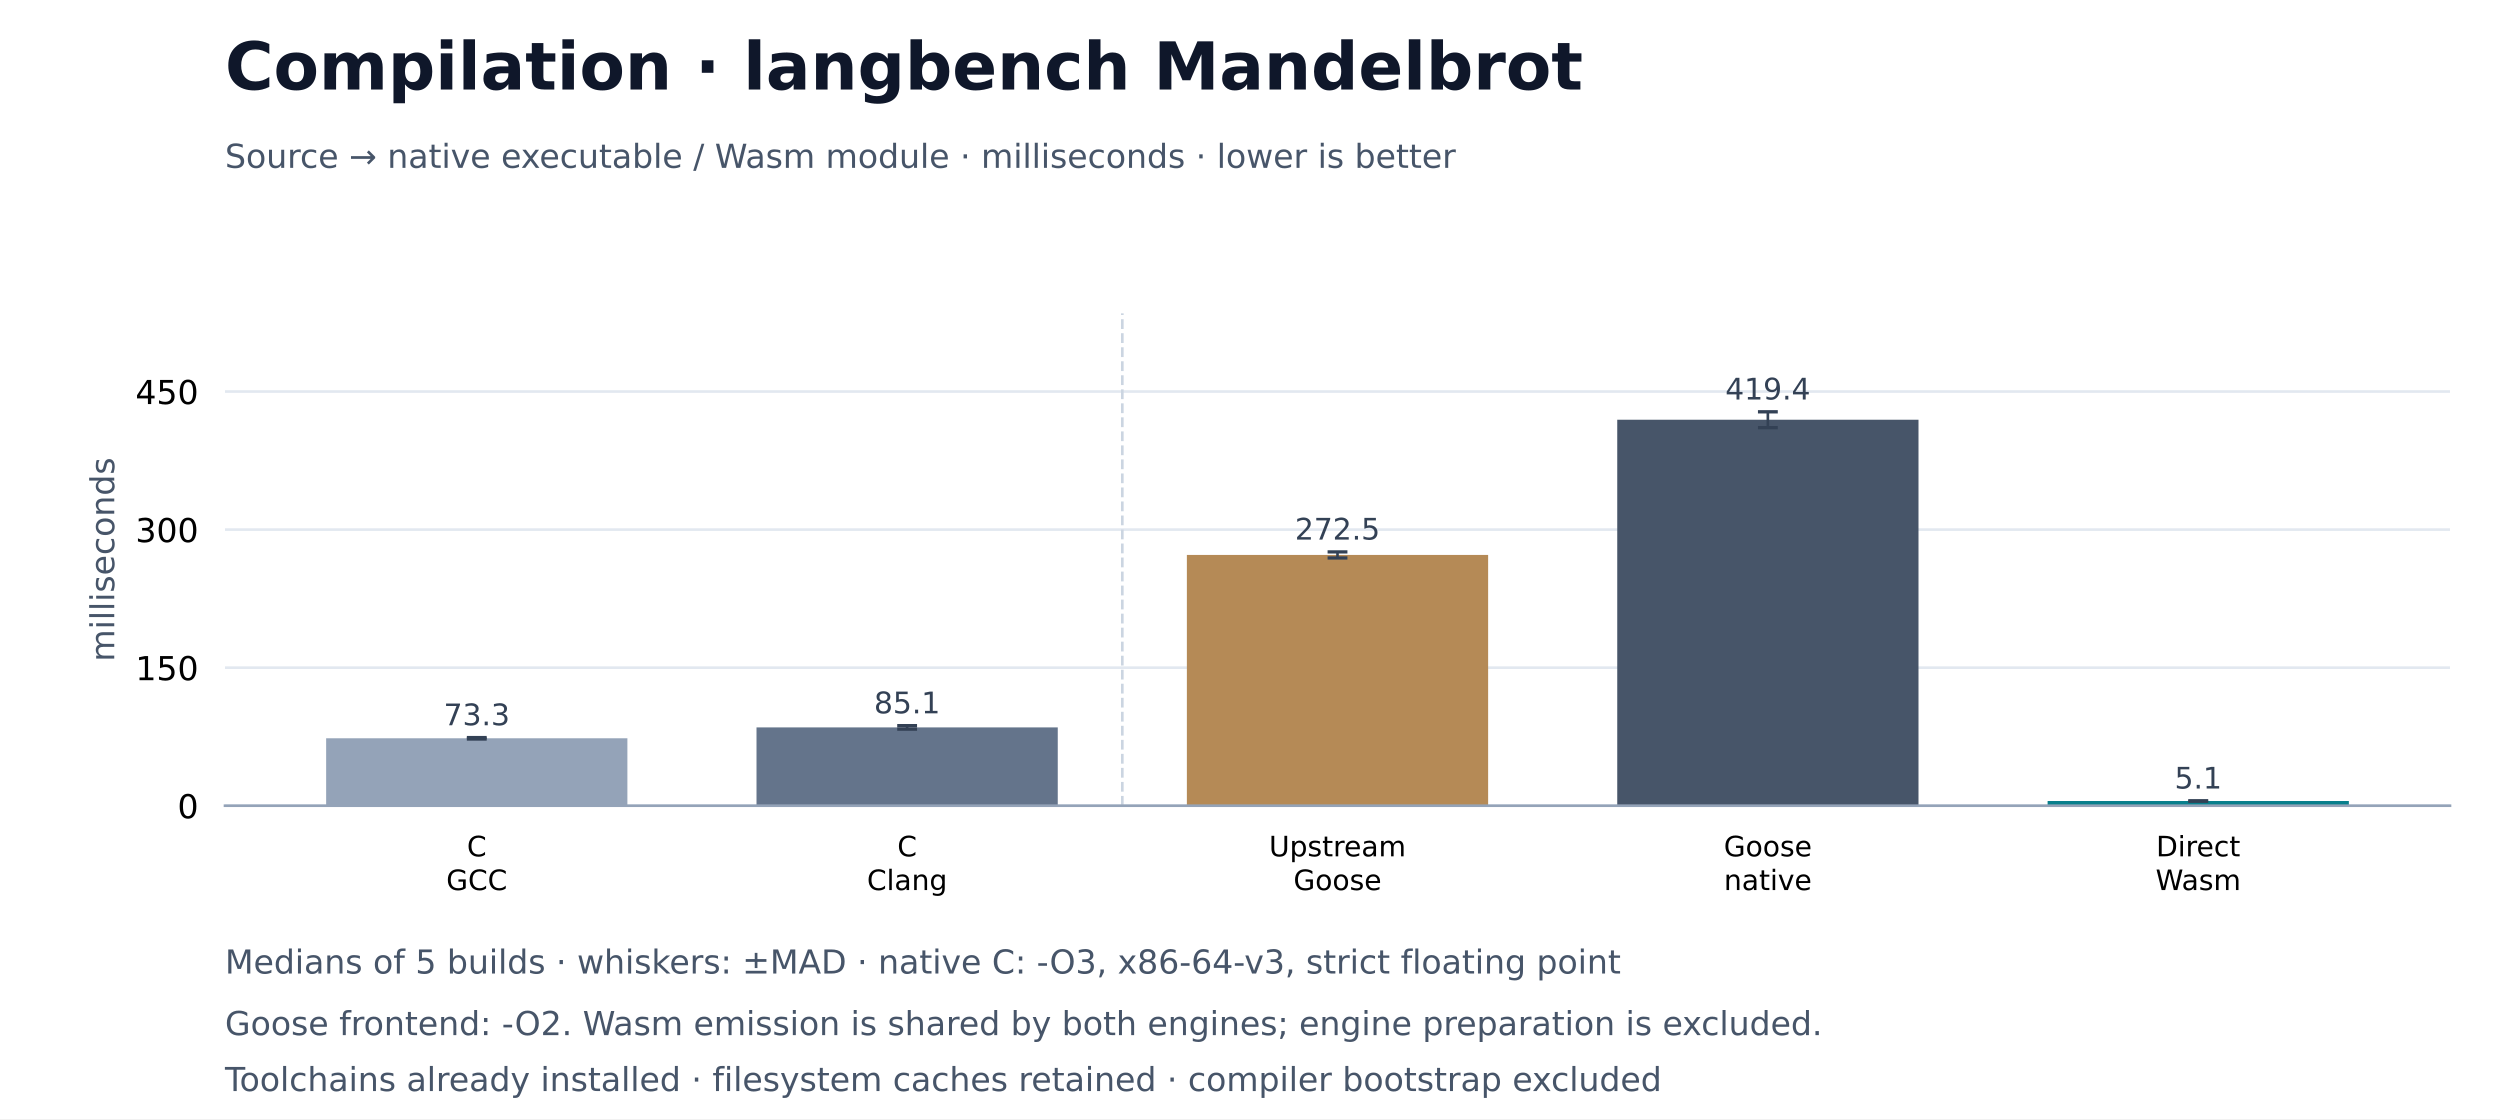
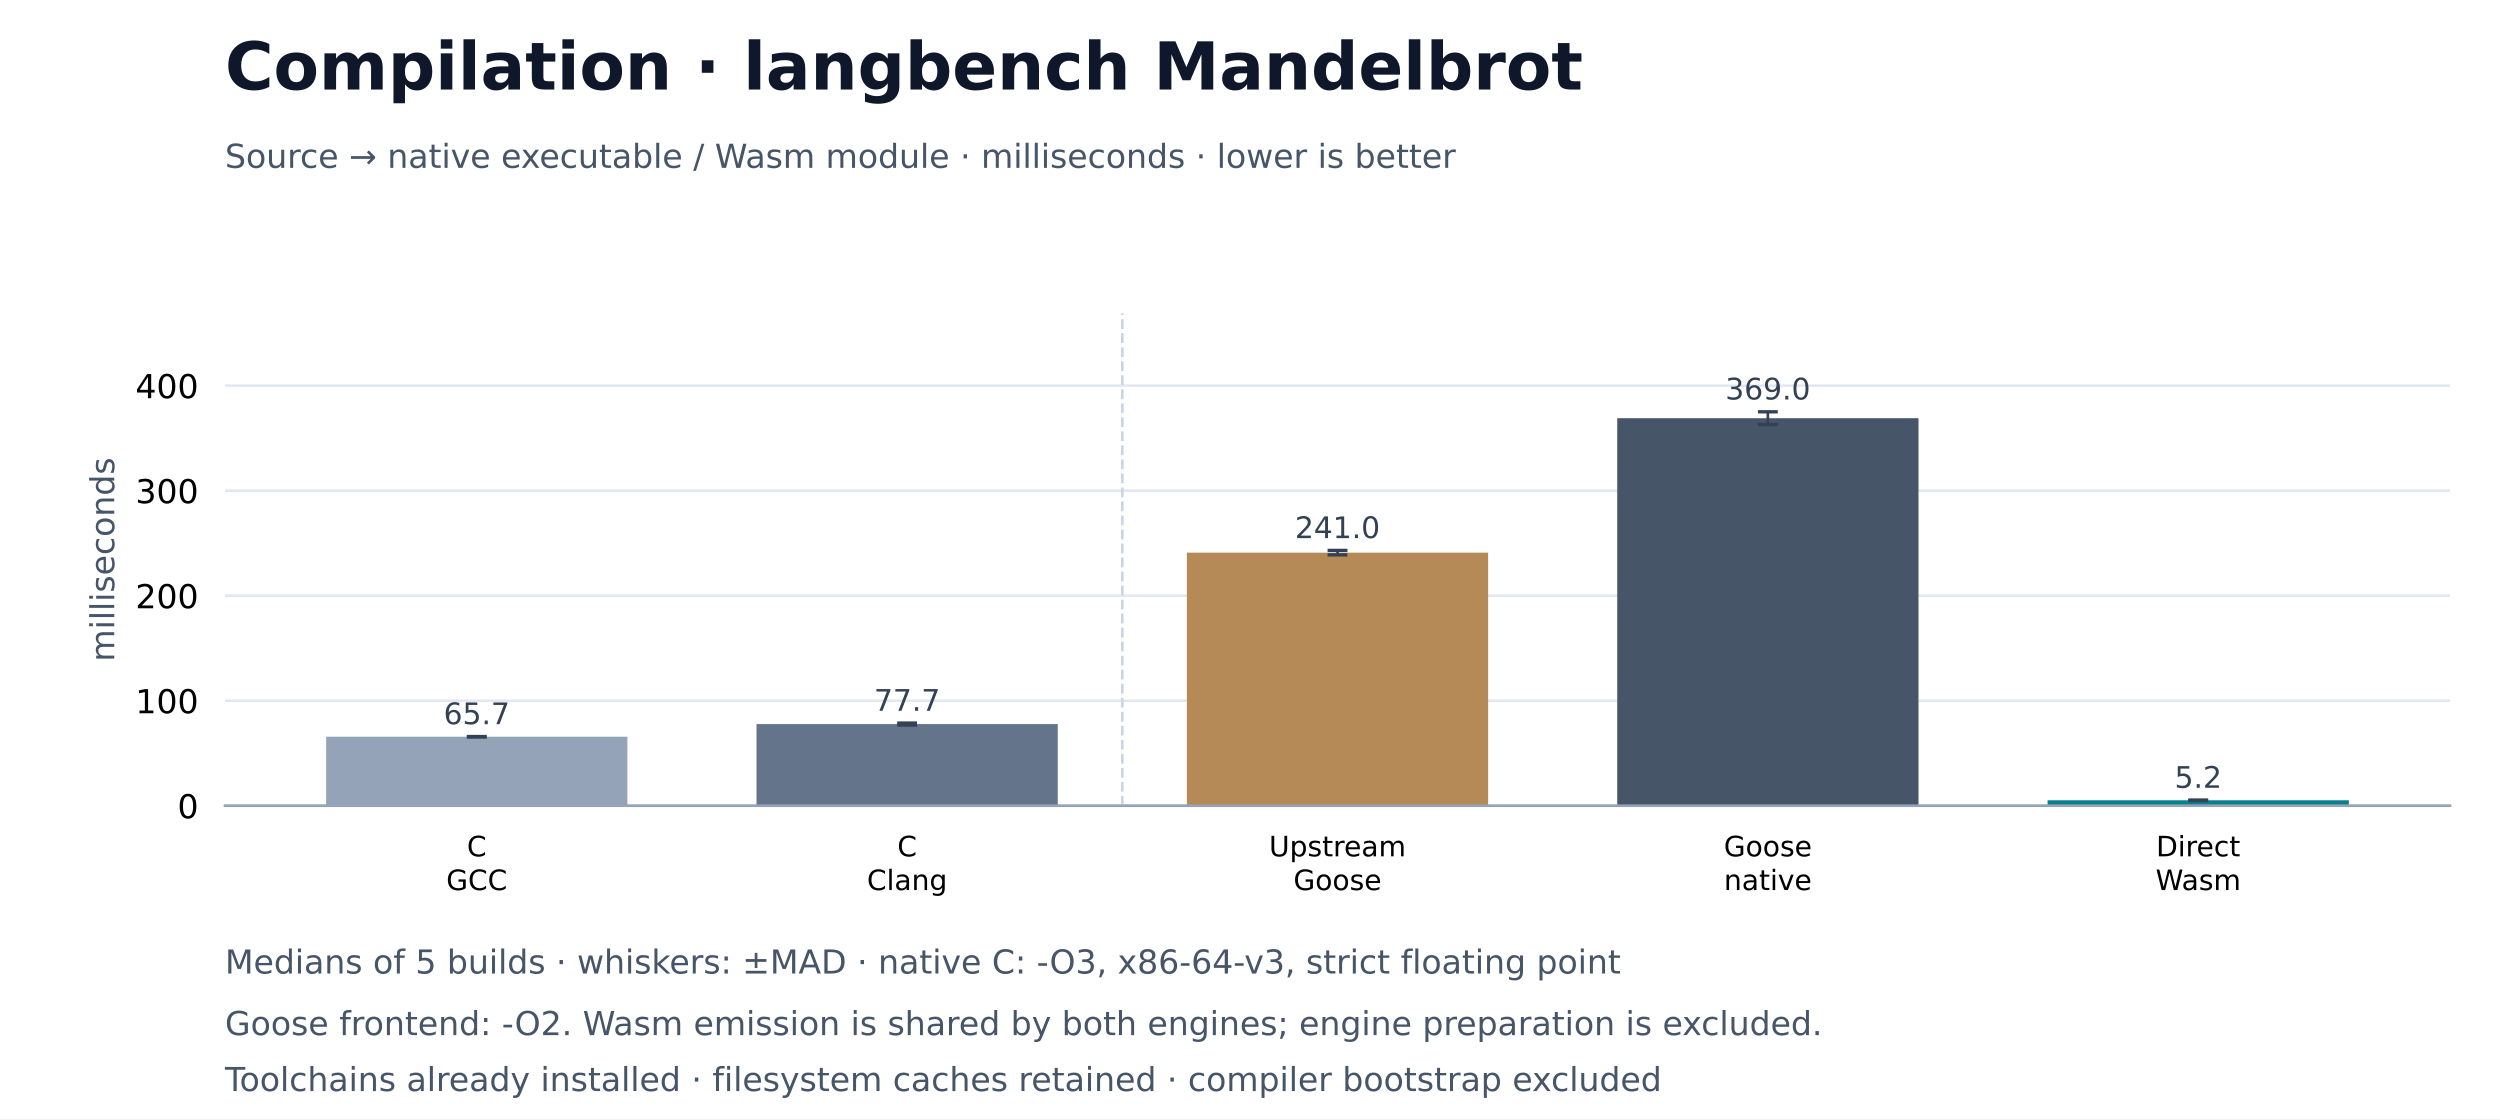
<svg xmlns="http://www.w3.org/2000/svg" xmlns:xlink="http://www.w3.org/1999/xlink" width="756pt" height="338.4pt" viewBox="0 0 756 338.4" version="1.1">
  <defs>
    <style type="text/css">*{stroke-linejoin: round; stroke-linecap: butt}</style>
  </defs>
  <g id="figure_1">
    <g id="patch_1">
      <path d="M 0 338.4 L 756 338.4 L 756 0 L 0 0 z " style="fill: #ffffff" />
    </g>
    <g id="axes_1">
      <g id="patch_2">
        <path d="M 68.04 243.648 L 740.88 243.648 L 740.88 94.752 L 68.04 94.752 z " style="fill: #ffffff" />
      </g>
      <g id="matplotlib.axis_1">
        <g id="xtick_1">
          <g id="line2d_1" />
          <g id="text_1">
            <text style="font-size: 8.5px; font-family: 'DejaVu Sans'" transform="translate(141.206 258.9568)">C</text>
            <text style="font-size: 8.5px; font-family: 'DejaVu Sans'" transform="translate(134.9453 269.1585)">GCC</text>
          </g>
        </g>
        <g id="xtick_2">
          <g id="line2d_2" />
          <g id="text_2">
            <text style="font-size: 8.5px; font-family: 'DejaVu Sans'" transform="translate(271.3492 258.9568)">C</text>
            <text style="font-size: 8.5px; font-family: 'DejaVu Sans'" transform="translate(262.1725 269.1592)">Clang</text>
          </g>
        </g>
        <g id="xtick_3">
          <g id="line2d_3" />
          <g id="text_3">
            <text style="font-size: 8.5px; font-family: 'DejaVu Sans'" transform="translate(383.7585 258.9568)">Upstream</text>
            <text style="font-size: 8.5px; font-family: 'DejaVu Sans'" transform="translate(391.1369 269.1585)">Goose</text>
          </g>
        </g>
        <g id="xtick_4">
          <g id="line2d_4" />
          <g id="text_4">
            <text style="font-size: 8.5px; font-family: 'DejaVu Sans'" transform="translate(521.28 258.9568)">Goose</text>
            <text style="font-size: 8.5px; font-family: 'DejaVu Sans'" transform="translate(521.3279 269.1592)">native</text>
          </g>
        </g>
        <g id="xtick_5">
          <g id="line2d_5" />
          <g id="text_5">
            <text style="font-size: 8.5px; font-family: 'DejaVu Sans'" transform="translate(652.0215 258.9575)">Direct</text>
            <text style="font-size: 8.5px; font-family: 'DejaVu Sans'" transform="translate(651.8575 269.1592)">Wasm</text>
          </g>
        </g>
      </g>
      <g id="matplotlib.axis_2">
        <g id="ytick_1">
          <g id="line2d_6">
            <path d="M 68.04 243.648 L 740.88 243.648 " clip-path="url(#pc4e67d13fe)" style="fill: none; stroke: #e2e8f0; stroke-width: 0.8; stroke-linecap: square" />
          </g>
          <g id="line2d_7" />
          <g id="text_6">
            <text style="font-size: 10px; font-family: 'DejaVu Sans'; text-anchor: end" x="60.04" y="247.447" transform="rotate(-0 60.04 247.4468)">0</text>
          </g>
        </g>
        <g id="ytick_2">
          <g id="line2d_8">
-             <path d="M 68.04 201.897 L 740.88 201.897 " clip-path="url(#pc4e67d13fe)" style="fill: none; stroke: #e2e8f0; stroke-width: 0.8; stroke-linecap: square" />
+             <path d="M 68.04 211.89 L 740.88 211.89 " clip-path="url(#pc4e67d13fe)" style="fill: none; stroke: #e2e8f0; stroke-width: 0.8; stroke-linecap: square" />
          </g>
          <g id="line2d_9" />
          <g id="text_7">
-             <text style="font-size: 10px; font-family: 'DejaVu Sans'; text-anchor: end" x="60.04" y="205.696" transform="rotate(-0 60.04 205.6963)">150</text>
+             <text style="font-size: 10px; font-family: 'DejaVu Sans'; text-anchor: end" x="60.04" y="215.689" transform="rotate(-0 60.04 215.6885)">100</text>
          </g>
        </g>
        <g id="ytick_3">
          <g id="line2d_10">
-             <path d="M 68.04 160.147 L 740.88 160.147 " clip-path="url(#pc4e67d13fe)" style="fill: none; stroke: #e2e8f0; stroke-width: 0.8; stroke-linecap: square" />
+             <path d="M 68.04 180.131 L 740.88 180.131 " clip-path="url(#pc4e67d13fe)" style="fill: none; stroke: #e2e8f0; stroke-width: 0.8; stroke-linecap: square" />
          </g>
          <g id="line2d_11" />
          <g id="text_8">
-             <text style="font-size: 10px; font-family: 'DejaVu Sans'; text-anchor: end" x="60.04" y="163.946" transform="rotate(-0 60.04 163.9458)">300</text>
+             <text style="font-size: 10px; font-family: 'DejaVu Sans'; text-anchor: end" x="60.04" y="183.93" transform="rotate(-0 60.04 183.9302)">200</text>
          </g>
        </g>
        <g id="ytick_4">
          <g id="line2d_12">
-             <path d="M 68.04 118.396 L 740.88 118.396 " clip-path="url(#pc4e67d13fe)" style="fill: none; stroke: #e2e8f0; stroke-width: 0.8; stroke-linecap: square" />
+             <path d="M 68.04 148.373 L 740.88 148.373 " clip-path="url(#pc4e67d13fe)" style="fill: none; stroke: #e2e8f0; stroke-width: 0.8; stroke-linecap: square" />
          </g>
          <g id="line2d_13" />
          <g id="text_9">
-             <text style="font-size: 10px; font-family: 'DejaVu Sans'; text-anchor: end" x="60.04" y="122.195" transform="rotate(-0 60.04 122.1953)">450</text>
+             <text style="font-size: 10px; font-family: 'DejaVu Sans'; text-anchor: end" x="60.04" y="152.172" transform="rotate(-0 60.04 152.172)">300</text>
          </g>
        </g>
-         <g id="text_10">
+         <g id="ytick_5">
+           <g id="line2d_14">
+             <path d="M 68.04 116.615 L 740.88 116.615 " clip-path="url(#pc4e67d13fe)" style="fill: none; stroke: #e2e8f0; stroke-width: 0.8; stroke-linecap: square" />
+           </g>
+           <g id="line2d_15" />
+           <g id="text_10">
+             <text style="font-size: 10px; font-family: 'DejaVu Sans'; text-anchor: end" x="60.04" y="120.414" transform="rotate(-0 60.04 120.4137)">400</text>
+           </g>
+         </g>
+         <g id="text_11">
          <text style="font-size: 10px; font-family: 'DejaVu Sans'; text-anchor: middle; fill: #475569" x="34.55" y="169.2" transform="rotate(-90 34.55016 169.2)">milliseconds</text>
        </g>
      </g>
      <g id="patch_3">
-         <path d="M 98.624 243.648 L 189.724 243.648 L 189.724 223.255 L 98.624 223.255 z " clip-path="url(#pc4e67d13fe)" style="fill: #94a3b8" />
+         <path d="M 98.624 243.648 L 189.724 243.648 L 189.724 222.797 L 98.624 222.797 z " clip-path="url(#pc4e67d13fe)" style="fill: #94a3b8" />
      </g>
      <g id="patch_4">
-         <path d="M 228.767 243.648 L 319.867 243.648 L 319.867 219.96 L 228.767 219.96 z " clip-path="url(#pc4e67d13fe)" style="fill: #64748b" />
+         <path d="M 228.767 243.648 L 319.867 243.648 L 319.867 218.959 L 228.767 218.959 z " clip-path="url(#pc4e67d13fe)" style="fill: #64748b" />
      </g>
      <g id="patch_5">
-         <path d="M 358.91 243.648 L 450.01 243.648 L 450.01 167.81 L 358.91 167.81 z " clip-path="url(#pc4e67d13fe)" style="fill: #b58a56" />
+         <path d="M 358.91 243.648 L 450.01 243.648 L 450.01 167.117 L 358.91 167.117 z " clip-path="url(#pc4e67d13fe)" style="fill: #b58a56" />
      </g>
      <g id="patch_6">
-         <path d="M 489.053 243.648 L 580.153 243.648 L 580.153 126.927 L 489.053 126.927 z " clip-path="url(#pc4e67d13fe)" style="fill: #475569" />
+         <path d="M 489.053 243.648 L 580.153 243.648 L 580.153 126.464 L 489.053 126.464 z " clip-path="url(#pc4e67d13fe)" style="fill: #475569" />
      </g>
      <g id="patch_7">
-         <path d="M 619.196 243.648 L 710.296 243.648 L 710.296 242.22 L 619.196 242.22 z " clip-path="url(#pc4e67d13fe)" style="fill: #087f8c" />
+         <path d="M 619.196 243.648 L 710.296 243.648 L 710.296 242.008 L 619.196 242.008 z " clip-path="url(#pc4e67d13fe)" style="fill: #087f8c" />
      </g>
      <g id="LineCollection_1">
-         <path d="M 144.174 223.472 L 144.174 223.038 " clip-path="url(#pc4e67d13fe)" style="fill: none; stroke: #334155; stroke-width: 0.8" />
-         <path d="M 274.317 220.487 L 274.317 219.433 " clip-path="url(#pc4e67d13fe)" style="fill: none; stroke: #334155; stroke-width: 0.8" />
-         <path d="M 404.46 168.728 L 404.46 166.893 " clip-path="url(#pc4e67d13fe)" style="fill: none; stroke: #334155; stroke-width: 0.8" />
-         <path d="M 534.603 129.323 L 534.603 124.531 " clip-path="url(#pc4e67d13fe)" style="fill: none; stroke: #334155; stroke-width: 0.8" />
-         <path d="M 664.746 242.259 L 664.746 242.182 " clip-path="url(#pc4e67d13fe)" style="fill: none; stroke: #334155; stroke-width: 0.8" />
+         <path d="M 144.174 222.878 L 144.174 222.715 " clip-path="url(#pc4e67d13fe)" style="fill: none; stroke: #334155; stroke-width: 0.8" />
+         <path d="M 274.317 219.259 L 274.317 218.659 " clip-path="url(#pc4e67d13fe)" style="fill: none; stroke: #334155; stroke-width: 0.8" />
+         <path d="M 404.46 167.792 L 404.46 166.443 " clip-path="url(#pc4e67d13fe)" style="fill: none; stroke: #334155; stroke-width: 0.8" />
+         <path d="M 534.603 128.398 L 534.603 124.531 " clip-path="url(#pc4e67d13fe)" style="fill: none; stroke: #334155; stroke-width: 0.8" />
+         <path d="M 664.746 242.061 L 664.746 241.955 " clip-path="url(#pc4e67d13fe)" style="fill: none; stroke: #334155; stroke-width: 0.8" />
      </g>
-       <g id="line2d_14">
+       <g id="line2d_16">
        <defs>
          <path id="md6abe20cdd" d="M 3 0 L -3 -0 " style="stroke: #334155" />
        </defs>
        <g clip-path="url(#pc4e67d13fe)">
-           <use xlink:href="#md6abe20cdd" x="144.174" y="223.472" style="fill: #1f77b4; stroke: #334155" />
-           <use xlink:href="#md6abe20cdd" x="274.317" y="220.487" style="fill: #1f77b4; stroke: #334155" />
-           <use xlink:href="#md6abe20cdd" x="404.46" y="168.728" style="fill: #1f77b4; stroke: #334155" />
-           <use xlink:href="#md6abe20cdd" x="534.603" y="129.323" style="fill: #1f77b4; stroke: #334155" />
-           <use xlink:href="#md6abe20cdd" x="664.746" y="242.259" style="fill: #1f77b4; stroke: #334155" />
+           <use xlink:href="#md6abe20cdd" x="144.174" y="222.878" style="fill: #1f77b4; stroke: #334155" />
+           <use xlink:href="#md6abe20cdd" x="274.317" y="219.259" style="fill: #1f77b4; stroke: #334155" />
+           <use xlink:href="#md6abe20cdd" x="404.46" y="167.792" style="fill: #1f77b4; stroke: #334155" />
+           <use xlink:href="#md6abe20cdd" x="534.603" y="128.398" style="fill: #1f77b4; stroke: #334155" />
+           <use xlink:href="#md6abe20cdd" x="664.746" y="242.061" style="fill: #1f77b4; stroke: #334155" />
        </g>
      </g>
-       <g id="line2d_15">
+       <g id="line2d_17">
        <g clip-path="url(#pc4e67d13fe)">
-           <use xlink:href="#md6abe20cdd" x="144.174" y="223.038" style="fill: #1f77b4; stroke: #334155" />
-           <use xlink:href="#md6abe20cdd" x="274.317" y="219.433" style="fill: #1f77b4; stroke: #334155" />
-           <use xlink:href="#md6abe20cdd" x="404.46" y="166.893" style="fill: #1f77b4; stroke: #334155" />
+           <use xlink:href="#md6abe20cdd" x="144.174" y="222.715" style="fill: #1f77b4; stroke: #334155" />
+           <use xlink:href="#md6abe20cdd" x="274.317" y="218.659" style="fill: #1f77b4; stroke: #334155" />
+           <use xlink:href="#md6abe20cdd" x="404.46" y="166.443" style="fill: #1f77b4; stroke: #334155" />
          <use xlink:href="#md6abe20cdd" x="534.603" y="124.531" style="fill: #1f77b4; stroke: #334155" />
-           <use xlink:href="#md6abe20cdd" x="664.746" y="242.182" style="fill: #1f77b4; stroke: #334155" />
+           <use xlink:href="#md6abe20cdd" x="664.746" y="241.955" style="fill: #1f77b4; stroke: #334155" />
        </g>
      </g>
-       <g id="line2d_16">
+       <g id="line2d_18">
        <path d="M 339.388 243.648 L 339.388 94.752 " clip-path="url(#pc4e67d13fe)" style="fill: none; stroke-dasharray: 2.96,1.28; stroke-dashoffset: 0; stroke: #cbd5e1; stroke-width: 0.8" />
      </g>
      <g id="patch_8">
        <path d="M 68.04 243.648 L 740.88 243.648 " style="fill: none; stroke: #94a3b8; stroke-width: 0.8; stroke-linejoin: miter; stroke-linecap: square" />
      </g>
-       <g id="text_11">
-         <text style="font-size: 9px; font-family: 'DejaVu Sans'; text-anchor: middle; fill: #334155" x="144.174" y="219.316" transform="rotate(-0 144.1737 219.3161)">73.3</text>
-       </g>
      <g id="text_12">
-         <text style="font-size: 9px; font-family: 'DejaVu Sans'; text-anchor: middle; fill: #334155" x="274.317" y="215.711" transform="rotate(-0 274.3169 215.711)">85.1</text>
+         <text style="font-size: 9px; font-family: 'DejaVu Sans'; text-anchor: middle; fill: #334155" x="144.174" y="218.993" transform="rotate(-0 144.1737 218.993)">65.7</text>
      </g>
      <g id="text_13">
-         <text style="font-size: 9px; font-family: 'DejaVu Sans'; text-anchor: middle; fill: #334155" x="404.46" y="163.17" transform="rotate(-0 404.46 163.1701)">272.5</text>
+         <text style="font-size: 9px; font-family: 'DejaVu Sans'; text-anchor: middle; fill: #334155" x="274.317" y="214.937" transform="rotate(-0 274.3169 214.9367)">77.7</text>
      </g>
      <g id="text_14">
-         <text style="font-size: 9px; font-family: 'DejaVu Sans'; text-anchor: middle; fill: #334155" x="534.603" y="120.809" transform="rotate(-0 534.6031 120.8088)">419.4</text>
+         <text style="font-size: 9px; font-family: 'DejaVu Sans'; text-anchor: middle; fill: #334155" x="404.46" y="162.721" transform="rotate(-0 404.46 162.7205)">241.0</text>
      </g>
      <g id="text_15">
-         <text style="font-size: 9px; font-family: 'DejaVu Sans'; text-anchor: middle; fill: #334155" x="664.746" y="238.46" transform="rotate(-0 664.7463 238.4598)">5.1</text>
+         <text style="font-size: 9px; font-family: 'DejaVu Sans'; text-anchor: middle; fill: #334155" x="534.603" y="120.809" transform="rotate(-0 534.6031 120.8088)">369.0</text>
+       </g>
+       <g id="text_16">
+         <text style="font-size: 9px; font-family: 'DejaVu Sans'; text-anchor: middle; fill: #334155" x="664.746" y="238.233" transform="rotate(-0 664.7463 238.2327)">5.2</text>
      </g>
    </g>
-     <g id="text_16">
+     <g id="text_17">
      <text style="font-weight: 700; font-size: 20px; font-family: 'DejaVu Sans'; text-anchor: start; fill: #0f172a" x="68.04" y="27.072" transform="rotate(-0 68.04 27.072)">Compilation · langbench Mandelbrot</text>
    </g>
-     <g id="text_17">
+     <g id="text_18">
      <text style="font-size: 10px; font-family: 'DejaVu Sans'; text-anchor: start; fill: #475569" x="68.04" y="50.76" transform="rotate(-0 68.04 50.76)">Source → native executable / Wasm module · milliseconds · lower is better</text>
    </g>
-     <g id="text_18">
+     <g id="text_19">
      <text style="font-size: 10px; font-family: 'DejaVu Sans'; text-anchor: start; fill: #475569" x="68.04" y="294.408" transform="rotate(-0 68.04 294.408)">Medians of 5 builds · whiskers: ±MAD · native C: -O3, x86-64-v3, strict floating point</text>
    </g>
-     <g id="text_19">
+     <g id="text_20">
      <text style="font-size: 10px; font-family: 'DejaVu Sans'; text-anchor: start; fill: #475569" x="68.04" y="313.02" transform="rotate(-0 68.04 313.02)">Goose frontend: -O2. Wasm emission is shared by both engines; engine preparation is excluded.</text>
    </g>
-     <g id="text_20">
+     <g id="text_21">
      <text style="font-size: 10px; font-family: 'DejaVu Sans'; text-anchor: start; fill: #475569" x="68.04" y="329.94" transform="rotate(-0 68.04 329.94)">Toolchains already installed · filesystem caches retained · compiler bootstrap excluded</text>
    </g>
  </g>
  <defs>
    <clipPath id="pc4e67d13fe">
      <rect x="68.04" y="94.752" width="672.84" height="148.896" />
    </clipPath>
  </defs>
</svg>
